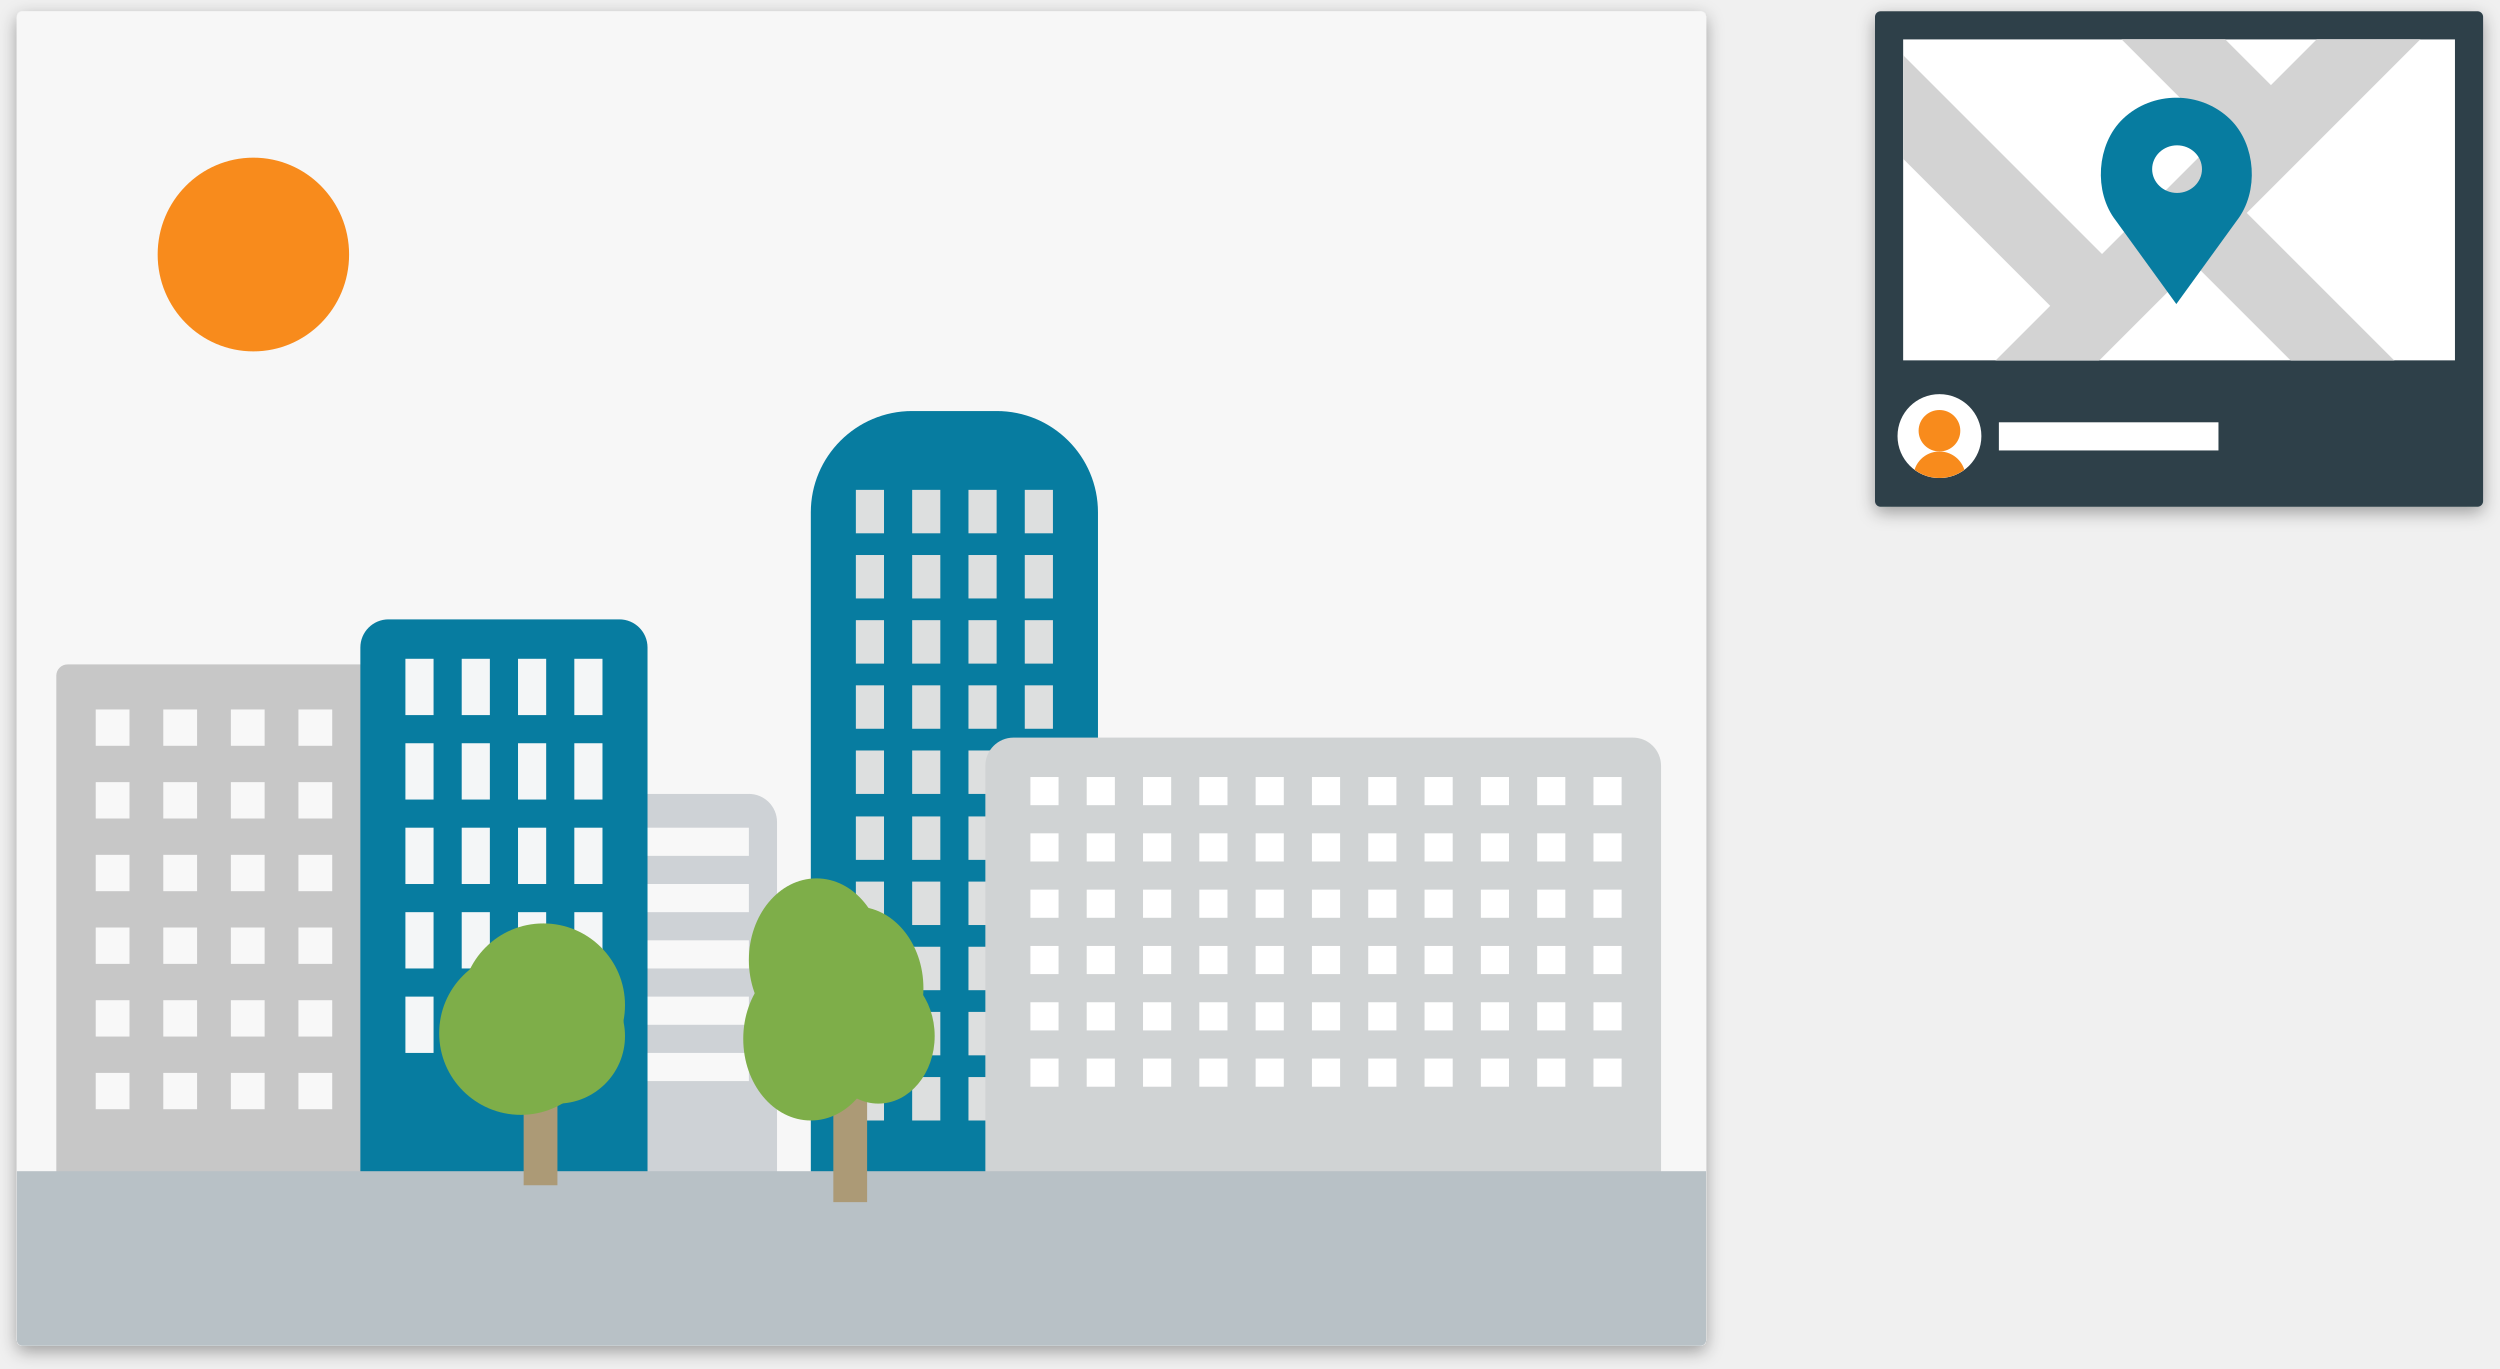
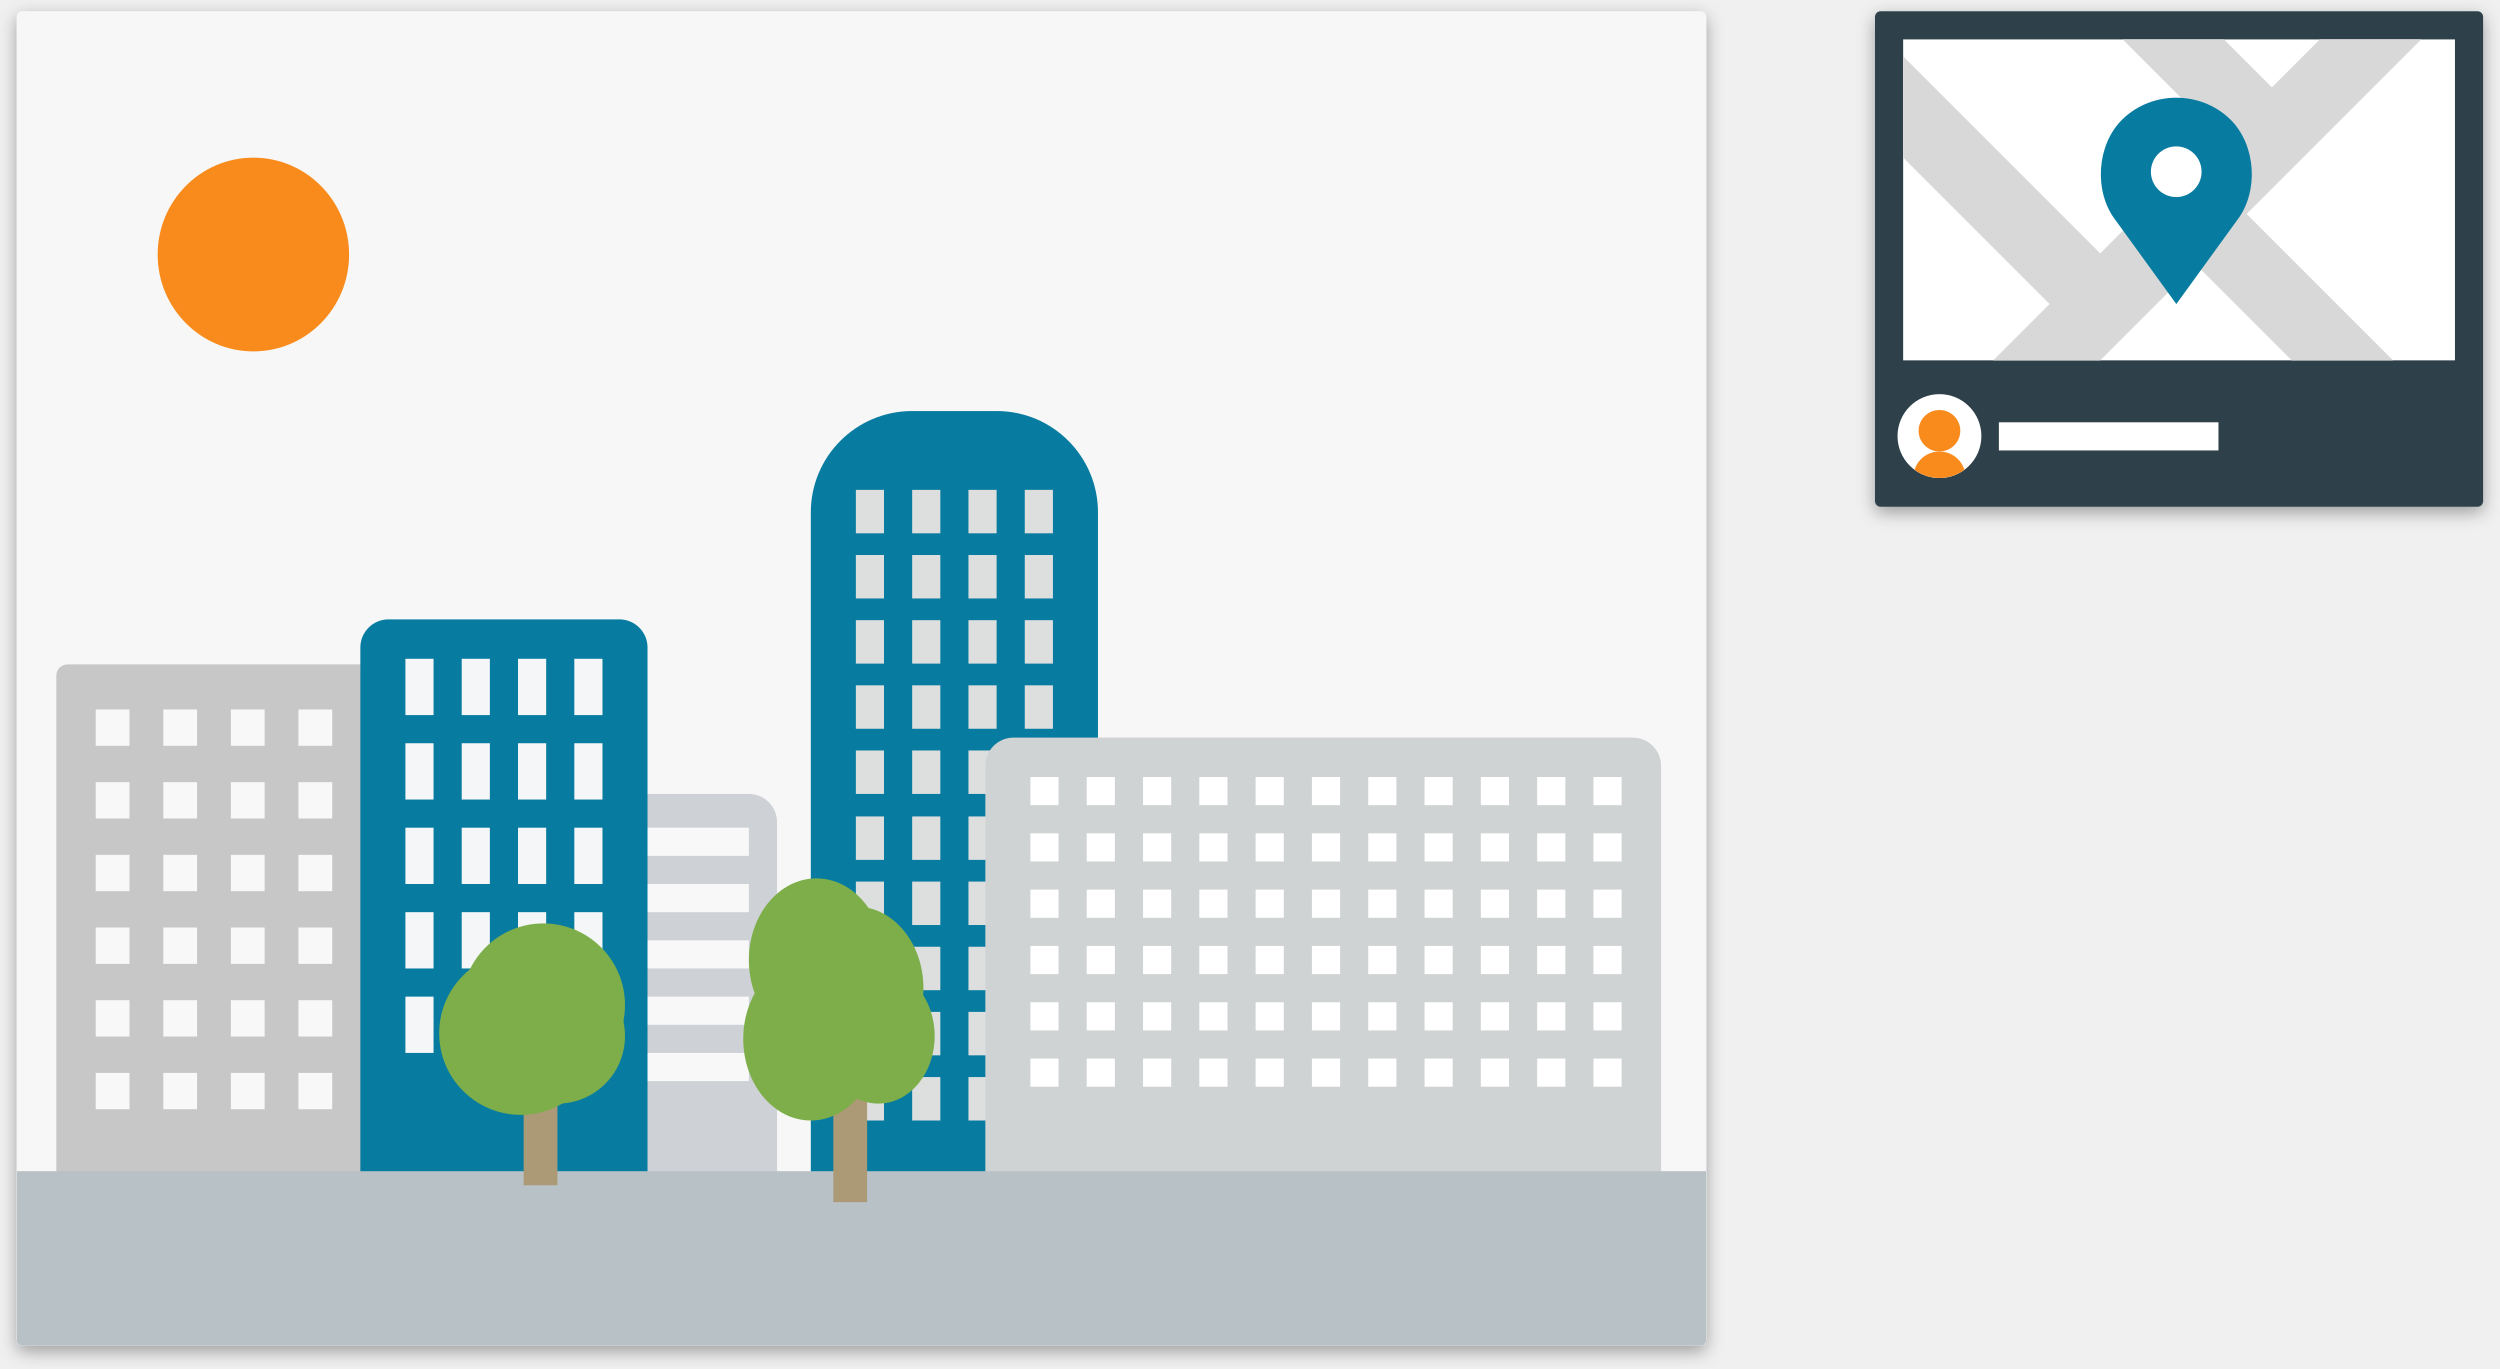
<svg xmlns="http://www.w3.org/2000/svg" xmlns:xlink="http://www.w3.org/1999/xlink" width="444px" height="243px" viewBox="0 0 444 243" version="1.1">
  <defs>
    <filter x="-50%" y="-50%" width="200%" height="200%" filterUnits="objectBoundingBox" id="filter-1">
      <feOffset dx="0" dy="1" in="SourceAlpha" result="shadowOffsetOuter1" />
      <feGaussianBlur stdDeviation="1.5" in="shadowOffsetOuter1" result="shadowBlurOuter1" />
      <feColorMatrix values="0 0 0 0 0   0 0 0 0 0   0 0 0 0 0  0 0 0 0.35 0" in="shadowBlurOuter1" type="matrix" result="shadowMatrixOuter1" />
      <feMerge>
        <feMergeNode in="shadowMatrixOuter1" />
        <feMergeNode in="SourceGraphic" />
      </feMerge>
    </filter>
    <filter x="-50%" y="-50%" width="200%" height="200%" filterUnits="objectBoundingBox" id="filter-2">
      <feOffset dx="0" dy="1" in="SourceAlpha" result="shadowOffsetOuter1" />
      <feGaussianBlur stdDeviation="1.5" in="shadowOffsetOuter1" result="shadowBlurOuter1" />
      <feColorMatrix values="0 0 0 0 0   0 0 0 0 0   0 0 0 0 0  0 0 0 0.35 0" in="shadowBlurOuter1" type="matrix" result="shadowMatrixOuter1" />
      <feMerge>
        <feMergeNode in="shadowMatrixOuter1" />
        <feMergeNode in="SourceGraphic" />
      </feMerge>
    </filter>
    <ellipse id="path-3" cx="7.447" cy="7.449" rx="7.447" ry="7.449" />
-     <rect id="path-5" x="0" y="0" width="98" height="57" />
  </defs>
  <g id="animations" stroke="none" stroke-width="1" fill="none" fill-rule="evenodd">
    <g id="example-geo" transform="translate(3, 2)">
      <g id="picture-city">
        <rect id="sky" fill="#F7F7F7" filter="url(#filter-1)" x="0" y="0" width="300" height="237" rx="1" />
        <g id="building4" transform="translate(141, 71)">
          <rect id="Rectangle-228-Copy-2" fill="#077CA0" x="0" y="0" width="51" height="162" rx="18" />
          <rect id="Rectangle-232" fill="#DDDFDF" x="8" y="72" width="5" height="7.714" />
          <rect id="Rectangle-232" fill="#DDDFDF" x="18" y="72" width="5" height="7.714" />
          <rect id="Rectangle-232" fill="#DDDFDF" x="28" y="72" width="5" height="7.714" />
          <rect id="Rectangle-232" fill="#DDDFDF" x="38" y="72" width="5" height="7.714" />
          <rect id="Rectangle-232" fill="#DDDFDF" x="8" y="83.571" width="5" height="7.714" />
          <rect id="Rectangle-232" fill="#DDDFDF" x="18" y="83.571" width="5" height="7.714" />
          <rect id="Rectangle-232" fill="#DDDFDF" x="28" y="83.571" width="5" height="7.714" />
          <rect id="Rectangle-232" fill="#DDDFDF" x="38" y="83.571" width="5" height="7.714" />
          <rect id="Rectangle-232" fill="#DDDFDF" x="8" y="95.143" width="5" height="7.714" />
          <rect id="Rectangle-232" fill="#DDDFDF" x="18" y="95.143" width="5" height="7.714" />
          <rect id="Rectangle-232" fill="#DDDFDF" x="28" y="95.143" width="5" height="7.714" />
          <rect id="Rectangle-232" fill="#DDDFDF" x="38" y="95.143" width="5" height="7.714" />
          <rect id="Rectangle-232" fill="#DDDFDF" x="8" y="106.714" width="5" height="7.714" />
          <rect id="Rectangle-232" fill="#DDDFDF" x="18" y="106.714" width="5" height="7.714" />
          <rect id="Rectangle-232" fill="#DDDFDF" x="28" y="106.714" width="5" height="7.714" />
          <rect id="Rectangle-232" fill="#DDDFDF" x="38" y="106.714" width="5" height="7.714" />
          <rect id="Rectangle-232" fill="#DDDFDF" x="8" y="118.286" width="5" height="7.714" />
          <rect id="Rectangle-232" fill="#DDDFDF" x="18" y="118.286" width="5" height="7.714" />
          <rect id="Rectangle-232" fill="#DDDFDF" x="28" y="118.286" width="5" height="7.714" />
          <rect id="Rectangle-232" fill="#DDDFDF" x="38" y="118.286" width="5" height="7.714" />
          <rect id="Rectangle-232" fill="#DDDFDF" x="8" y="14" width="5" height="7.714" />
          <rect id="Rectangle-232" fill="#DDDFDF" x="18" y="14" width="5" height="7.714" />
          <rect id="Rectangle-232" fill="#DDDFDF" x="28" y="14" width="5" height="7.714" />
          <rect id="Rectangle-232" fill="#DDDFDF" x="38" y="14" width="5" height="7.714" />
          <rect id="Rectangle-232" fill="#DDDFDF" x="8" y="25.571" width="5" height="7.714" />
          <rect id="Rectangle-232" fill="#DDDFDF" x="18" y="25.571" width="5" height="7.714" />
          <rect id="Rectangle-232" fill="#DDDFDF" x="28" y="25.571" width="5" height="7.714" />
          <rect id="Rectangle-232" fill="#DDDFDF" x="38" y="25.571" width="5" height="7.714" />
          <rect id="Rectangle-232" fill="#DDDFDF" x="28" y="37.143" width="5" height="7.714" />
          <rect id="Rectangle-232" fill="#DDDFDF" x="8" y="48.714" width="5" height="7.714" />
          <rect id="Rectangle-232" fill="#DDDFDF" x="18" y="48.714" width="5" height="7.714" />
          <rect id="Rectangle-232" fill="#DDDFDF" x="28" y="48.714" width="5" height="7.714" />
          <rect id="Rectangle-232" fill="#DDDFDF" x="38" y="48.714" width="5" height="7.714" />
          <rect id="Rectangle-232" fill="#DDDFDF" x="8" y="60.286" width="5" height="7.714" />
          <rect id="Rectangle-232" fill="#DDDFDF" x="18" y="60.286" width="5" height="7.714" />
          <rect id="Rectangle-232" fill="#DDDFDF" x="28" y="60.286" width="5" height="7.714" />
          <rect id="Rectangle-232" fill="#2F4149" x="38" y="60.286" width="5" height="7.714" />
          <rect id="Rectangle-232" fill="#DDDFDF" x="8" y="37.143" width="5" height="7.714" />
          <rect id="Rectangle-232" fill="#DDDFDF" x="18" y="37.143" width="5" height="7.714" />
          <rect id="Rectangle-232" fill="#DDDFDF" x="38" y="37.143" width="5" height="7.714" />
        </g>
        <g id="building5" transform="translate(172, 129)">
          <rect id="Rectangle-228-Copy" fill="#D0D3D4" x="0" y="0" width="120" height="107" rx="5" />
          <rect id="Rectangle-319" fill="#FFFFFF" x="18" y="27" width="5" height="5" />
          <rect id="Rectangle-361" fill="#FFFFFF" x="108" y="57" width="5" height="5" />
          <rect id="Rectangle-360" fill="#FFFFFF" x="98" y="57" width="5" height="5" />
          <rect id="Rectangle-359" fill="#FFFFFF" x="88" y="57" width="5" height="5" />
          <rect id="Rectangle-358" fill="#FFFFFF" x="78" y="57" width="5" height="5" />
          <rect id="Rectangle-357" fill="#FFFFFF" x="68" y="57" width="5" height="5" />
          <rect id="Rectangle-356" fill="#FFFFFF" x="58" y="57" width="5" height="5" />
          <rect id="Rectangle-355" fill="#FFFFFF" x="48" y="57" width="5" height="5" />
          <rect id="Rectangle-354" fill="#FFFFFF" x="38" y="57" width="5" height="5" />
          <rect id="Rectangle-353" fill="#FFFFFF" x="28" y="57" width="5" height="5" />
          <rect id="Rectangle-352" fill="#FFFFFF" x="18" y="57" width="5" height="5" />
          <rect id="Rectangle-350" fill="#FFFFFF" x="108" y="47" width="5" height="5" />
          <rect id="Rectangle-349" fill="#FFFFFF" x="98" y="47" width="5" height="5" />
          <rect id="Rectangle-348" fill="#FFFFFF" x="88" y="47" width="5" height="5" />
          <rect id="Rectangle-347" fill="#FFFFFF" x="78" y="47" width="5" height="5" />
          <rect id="Rectangle-346" fill="#FFFFFF" x="68" y="47" width="5" height="5" />
          <rect id="Rectangle-345" fill="#FFFFFF" x="58" y="47" width="5" height="5" />
          <rect id="Rectangle-344" fill="#FFFFFF" x="48" y="47" width="5" height="5" />
          <rect id="Rectangle-343" fill="#FFFFFF" x="38" y="47" width="5" height="5" />
          <rect id="Rectangle-342" fill="#FFFFFF" x="28" y="47" width="5" height="5" />
          <rect id="Rectangle-341" fill="#FFFFFF" x="18" y="47" width="5" height="5" />
          <rect id="Rectangle-339" fill="#FFFFFF" x="108" y="37" width="5" height="5" />
          <rect id="Rectangle-338" fill="#FFFFFF" x="98" y="37" width="5" height="5" />
          <rect id="Rectangle-337" fill="#FFFFFF" x="88" y="37" width="5" height="5" />
          <rect id="Rectangle-336" fill="#FFFFFF" x="78" y="37" width="5" height="5" />
          <rect id="Rectangle-335" fill="#FFFFFF" x="68" y="37" width="5" height="5" />
          <rect id="Rectangle-334" fill="#FFFFFF" x="58" y="37" width="5" height="5" />
          <rect id="Rectangle-333" fill="#FFFFFF" x="48" y="37" width="5" height="5" />
          <rect id="Rectangle-332" fill="#FFFFFF" x="38" y="37" width="5" height="5" />
          <rect id="Rectangle-331" fill="#FFFFFF" x="28" y="37" width="5" height="5" />
          <rect id="Rectangle-330" fill="#FFFFFF" x="18" y="37" width="5" height="5" />
          <rect id="Rectangle-328" fill="#FFFFFF" x="108" y="27" width="5" height="5" />
          <rect id="Rectangle-327" fill="#FFFFFF" x="98" y="27" width="5" height="5" />
          <rect id="Rectangle-326" fill="#FFFFFF" x="88" y="27" width="5" height="5" />
          <rect id="Rectangle-325" fill="#FFFFFF" x="78" y="27" width="5" height="5" />
          <rect id="Rectangle-324" fill="#FFFFFF" x="68" y="27" width="5" height="5" />
          <rect id="Rectangle-323" fill="#FFFFFF" x="58" y="27" width="5" height="5" />
          <rect id="Rectangle-322" fill="#FFFFFF" x="48" y="27" width="5" height="5" />
          <rect id="Rectangle-321" fill="#FFFFFF" x="38" y="27" width="5" height="5" />
          <rect id="Rectangle-320" fill="#FFFFFF" x="28" y="27" width="5" height="5" />
          <rect id="Rectangle-317" fill="#FFFFFF" x="108" y="17" width="5" height="5" />
          <rect id="Rectangle-316" fill="#FFFFFF" x="98" y="17" width="5" height="5" />
          <rect id="Rectangle-315" fill="#FFFFFF" x="88" y="17" width="5" height="5" />
          <rect id="Rectangle-314" fill="#FFFFFF" x="78" y="17" width="5" height="5" />
          <rect id="Rectangle-313" fill="#FFFFFF" x="68" y="17" width="5" height="5" />
          <rect id="Rectangle-312-Copy" fill="#FFFFFF" x="58" y="17" width="5" height="5" />
          <rect id="Rectangle-311" fill="#FFFFFF" x="48" y="17" width="5" height="5" />
          <rect id="Rectangle-310" fill="#FFFFFF" x="38" y="17" width="5" height="5" />
          <rect id="Rectangle-309" fill="#FFFFFF" x="28" y="17" width="5" height="5" />
          <rect id="Rectangle-308" fill="#FFFFFF" x="18" y="17" width="5" height="5" />
          <rect id="Rectangle-306" fill="#FFFFFF" x="108" y="7" width="5" height="5" />
          <rect id="Rectangle-305" fill="#FFFFFF" x="98" y="7" width="5" height="5" />
          <rect id="Rectangle-304" fill="#FFFFFF" x="88" y="7" width="5" height="5" />
          <rect id="Rectangle-303" fill="#FFFFFF" x="78" y="7" width="5" height="5" />
          <rect id="Rectangle-302" fill="#FFFFFF" x="68" y="7" width="5" height="5" />
          <rect id="Rectangle-301" fill="#FFFFFF" x="58" y="7" width="5" height="5" />
          <rect id="Rectangle-300" fill="#FFFFFF" x="48" y="7" width="5" height="5" />
          <rect id="Rectangle-299" fill="#FFFFFF" x="38" y="7" width="5" height="5" />
          <rect id="Rectangle-298" fill="#FFFFFF" x="28" y="7" width="5" height="5" />
          <rect id="Rectangle-297-Copy" fill="#FFFFFF" x="18" y="7" width="5" height="5" />
          <rect id="Rectangle-329" fill="#FFFFFF" x="8" y="37" width="5" height="5" />
          <rect id="Rectangle-351" fill="#FFFFFF" x="8" y="57" width="5" height="5" />
          <rect id="Rectangle-340" fill="#FFFFFF" x="8" y="47" width="5" height="5" />
          <rect id="Rectangle-318" fill="#FFFFFF" x="8" y="27" width="5" height="5" />
          <rect id="Rectangle-307" fill="#FFFFFF" x="8" y="17" width="5" height="5" />
          <rect id="Rectangle-297" fill="#FFFFFF" x="8" y="7" width="5" height="5" />
        </g>
        <g id="builiding2" transform="translate(99, 139)">
          <rect id="Rectangle-228-Copy-3" fill="#CED2D6" x="0" y="0" width="36" height="83" rx="5" />
          <rect id="Rectangle-312" fill="#F8F8F8" x="6" y="6" width="25" height="5" />
          <rect id="Rectangle-312" fill="#F8F8F8" x="6" y="16" width="25" height="5" />
          <rect id="Rectangle-312" fill="#F8F8F8" x="6" y="26" width="25" height="5" />
          <rect id="Rectangle-312" fill="#F8F8F8" x="6" y="36" width="25" height="5" />
          <rect id="Rectangle-312" fill="#F8F8F8" x="6" y="46" width="25" height="5" />
        </g>
        <g id="building1" transform="translate(7, 116)">
          <rect id="Rectangle-228-Copy-4" fill="#C7C7C7" x="0" y="0" width="61" height="107" rx="2" />
          <rect id="Rectangle-354" fill="#F8F8F8" x="43" y="72.545" width="6" height="6.455" />
          <rect id="Rectangle-353" fill="#F8F8F8" x="31" y="72.545" width="6" height="6.455" />
          <rect id="Rectangle-352" fill="#F8F8F8" x="19" y="72.545" width="6" height="6.455" />
          <rect id="Rectangle-351" fill="#F8F8F8" x="7" y="72.545" width="6" height="6.455" />
          <rect id="Rectangle-343" fill="#F8F8F8" x="43" y="59.636" width="6" height="6.455" />
          <rect id="Rectangle-342" fill="#F8F8F8" x="31" y="59.636" width="6" height="6.455" />
          <rect id="Rectangle-341" fill="#F8F8F8" x="19" y="59.636" width="6" height="6.455" />
          <rect id="Rectangle-340" fill="#F8F8F8" x="7" y="59.636" width="6" height="6.455" />
          <rect id="Rectangle-332" fill="#F8F8F8" x="43" y="46.727" width="6" height="6.455" />
          <rect id="Rectangle-331" fill="#F8F8F8" x="31" y="46.727" width="6" height="6.455" />
          <rect id="Rectangle-330" fill="#F8F8F8" x="19" y="46.727" width="6" height="6.455" />
          <rect id="Rectangle-329" fill="#F8F8F8" x="7" y="46.727" width="6" height="6.455" />
          <rect id="Rectangle-321" fill="#F8F8F8" x="43" y="33.818" width="6" height="6.455" />
          <rect id="Rectangle-320" fill="#F8F8F8" x="31" y="33.818" width="6" height="6.455" />
          <rect id="Rectangle-319" fill="#F8F8F8" x="19" y="33.818" width="6" height="6.455" />
          <rect id="Rectangle-318" fill="#F8F8F8" x="7" y="33.818" width="6" height="6.455" />
          <rect id="Rectangle-310" fill="#F8F8F8" x="43" y="20.909" width="6" height="6.455" />
          <rect id="Rectangle-309" fill="#F8F8F8" x="31" y="20.909" width="6" height="6.455" />
          <rect id="Rectangle-308" fill="#F8F8F8" x="19" y="20.909" width="6" height="6.455" />
          <rect id="Rectangle-307" fill="#F8F8F8" x="7" y="20.909" width="6" height="6.455" />
          <rect id="Rectangle-299" fill="#F8F8F8" x="43" y="8" width="6" height="6.455" />
          <rect id="Rectangle-298" fill="#F8F8F8" x="31" y="8" width="6" height="6.455" />
          <rect id="Rectangle-297-Copy" fill="#F8F8F8" x="19" y="8" width="6" height="6.455" />
          <rect id="Rectangle-297" fill="#F8F8F8" x="7" y="8" width="6" height="6.455" />
        </g>
        <g id="building2" transform="translate(61, 108)">
          <rect id="Rectangle-228" fill="#077CA0" x="0" y="0" width="51" height="107" rx="5" />
          <rect id="Rectangle-232" fill="#F4F6F7" x="8" y="7" width="5" height="10" />
          <rect id="Rectangle-232" fill="#F4F6F7" x="18" y="7" width="5" height="10" />
          <rect id="Rectangle-232" fill="#F4F6F7" x="28" y="7" width="5" height="10" />
          <rect id="Rectangle-232" fill="#F4F6F7" x="38" y="7" width="5" height="10" />
          <rect id="Rectangle-232" fill="#F4F6F7" x="8" y="22" width="5" height="10" />
          <rect id="Rectangle-232" fill="#F4F6F7" x="18" y="22" width="5" height="10" />
          <rect id="Rectangle-232" fill="#F4F6F7" x="28" y="22" width="5" height="10" />
          <rect id="Rectangle-232" fill="#F4F6F7" x="38" y="22" width="5" height="10" />
          <rect id="Rectangle-232" fill="#F4F6F7" x="8" y="37" width="5" height="10" />
          <rect id="Rectangle-232" fill="#F4F6F7" x="18" y="37" width="5" height="10" />
          <rect id="Rectangle-232" fill="#F4F6F7" x="28" y="37" width="5" height="10" />
          <rect id="Rectangle-232" fill="#F4F6F7" x="38" y="37" width="5" height="10" />
          <rect id="Rectangle-232" fill="#F4F6F7" x="8" y="52" width="5" height="10" />
          <rect id="Rectangle-232" fill="#F4F6F7" x="18" y="52" width="5" height="10" />
          <rect id="Rectangle-232" fill="#F4F6F7" x="28" y="52" width="5" height="10" />
          <rect id="Rectangle-232" fill="#F4F6F7" x="38" y="52" width="5" height="10" />
          <rect id="Rectangle-232" fill="#F4F6F7" x="8" y="67" width="5" height="10" />
          <rect id="Rectangle-232" fill="#F4F6F7" x="18" y="67" width="5" height="10" />
          <rect id="Rectangle-232" fill="#F4F6F7" x="28" y="67" width="5" height="10" />
          <rect id="Rectangle-232" fill="#F4F6F7" x="38" y="67" width="5" height="10" />
        </g>
        <path d="M300,206 L300,236.004 C300,236.554 299.553,237 299.001,237 L0.999,237 C0.447,237 0,236.562 0,236.004 L0,206 L300,206 Z" id="road" fill="#B8C1C6" />
        <g id="tree2" transform="translate(75, 162)">
          <path d="M18,43.5 L18,25.061" id="Line" stroke="#AC9A76" stroke-width="6" stroke-linecap="square" />
          <circle id="Oval-123" fill="#7EAE49" cx="18.5" cy="14.5" r="14.5" />
          <circle id="Oval-123-Copy" fill="#7EAE49" cx="14.5" cy="19.5" r="14.5" />
          <circle id="Oval-123-Copy-2" fill="#7EAE49" cx="21" cy="20" r="12" />
        </g>
        <g id="tree1" transform="translate(129, 154)">
          <path d="M19,54.5 L19,36.061" id="Line-Copy-2" stroke="#AC9A76" stroke-width="6" stroke-linecap="square" />
          <ellipse id="Oval-123" fill="#7EAE49" cx="20" cy="19.5" rx="12" ry="14.5" />
          <ellipse id="Oval-123-Copy" fill="#7EAE49" cx="12" cy="28.5" rx="12" ry="14.5" />
          <ellipse id="Oval-123-Copy-2" fill="#7EAE49" cx="24" cy="28" rx="10" ry="12" />
          <ellipse id="Oval-123" fill="#7EAE49" cx="13" cy="14.5" rx="12" ry="14.5" />
        </g>
-         <ellipse id="sun" fill="#F88B1C" cx="42" cy="43.204" rx="17" ry="17.204" />
+         <ellipse id="sun2" fill="#F88B1C" cx="42" cy="43.204" rx="17" ry="17.204" />
      </g>
      <g id="user4-card" transform="translate(330, 0)">
        <g>
          <rect id="card4" fill="#2F4149" filter="url(#filter-2)" x="0" y="0" width="108" height="88" rx="1" />
          <g id="user4-avatar" transform="translate(4, 68)">
            <mask id="mask-4" fill="white">
              <use xlink:href="#path-3" />
            </mask>
            <use id="Mask" fill="#FFFFFF" xlink:href="#path-3" />
            <g id="g236" mask="url(#mask-4)" fill="#F88B1C">
              <g transform="translate(2.817748, 2.818589)">
                <path d="M8.332,3.681 C8.332,1.648 6.674,0 4.629,0 C2.584,0 0.926,1.648 0.926,3.681 C0.926,5.714 2.584,7.363 4.629,7.363 C6.674,7.363 8.332,5.714 8.332,3.681" id="Fill-1585" />
                <path d="M4.629,7.363 C2.073,7.363 0,9.424 0,11.965 L0,12.885 L9.258,12.885 L9.258,11.965 C9.258,9.424 7.185,7.363 4.629,7.363" id="Fill-1586" />
              </g>
            </g>
          </g>
          <rect id="user4-name" fill="#FFFFFF" x="22" y="73" width="39" height="5" />
-         </g>
-         <g id="map-group" transform="translate(5, 5)">
-           <g id="streets">
-             <mask id="mask-6" fill="white">
-               <use xlink:href="#path-5" />
-             </mask>
-             <use id="street-bg" fill="#FFFFFF" xlink:href="#path-5" />
-             <path d="M26.116,47.319 L6,67.435 L15.204,76.639 L51.819,40.023 L92.718,80.921 L101.921,71.718 L61.023,30.819 L102.639,-10.796 L93.435,-20 L65.319,8.116 L42.853,-14.351 L33.649,-5.147 L56.116,17.319 L35.319,38.116 L-15.673,-12.877 L-24.877,-3.673 L26.116,47.319 Z" id="street4" fill="#D3D3D3" mask="url(#mask-6)" />
-           </g>
-           <path d="M57.996,14.105 L57.996,14.105 C52.76,9.101 44.271,9.101 39.035,14.105 C34.317,18.612 33.786,27.1 37.79,32.2 L48.515,47 L59.242,32.2 C63.245,27.1 62.714,18.612 57.996,14.105 L57.996,14.105 L57.996,14.105 Z M48.646,27.267 C46.201,27.267 44.22,25.374 44.22,23.038 C44.22,20.703 46.201,18.81 48.646,18.81 C51.09,18.81 53.072,20.703 53.072,23.038 C53.072,25.374 51.09,27.267 48.646,27.267 L48.646,27.267 L48.646,27.267 Z" id="map-pin" fill="#077CA0" />
+           <rect id="st-bg" fill="#FFFFFF" x="5" y="5" width="98" height="57" />
+           <path d="M5,8 L5,26 L31,52 L21,62 L40,62 L57,45 L74,62 L92,62 L66,36 L97,5 L79,5 L70.485,13.515 L61.985,5.015 L44,5.015 L60.993,22.007 L40,43 L8,11 L5,8 Z" id="streets" fill="#D8D8D8" />
+           <path d="M62.996,19.105 L62.996,19.105 C57.76,14.101 49.271,14.101 44.035,19.105 C39.317,23.612 38.786,32.1 42.79,37.2 L53.515,52 L64.242,37.2 C68.245,32.1 67.714,23.612 62.996,19.105 L62.996,19.105 L62.996,19.105 Z" id="map-pin" fill="#077CA0" />
+           <circle id="Oval-26" fill="#FFFFFF" cx="53.5" cy="28.5" r="4.5" />
        </g>
      </g>
    </g>
  </g>
</svg>
